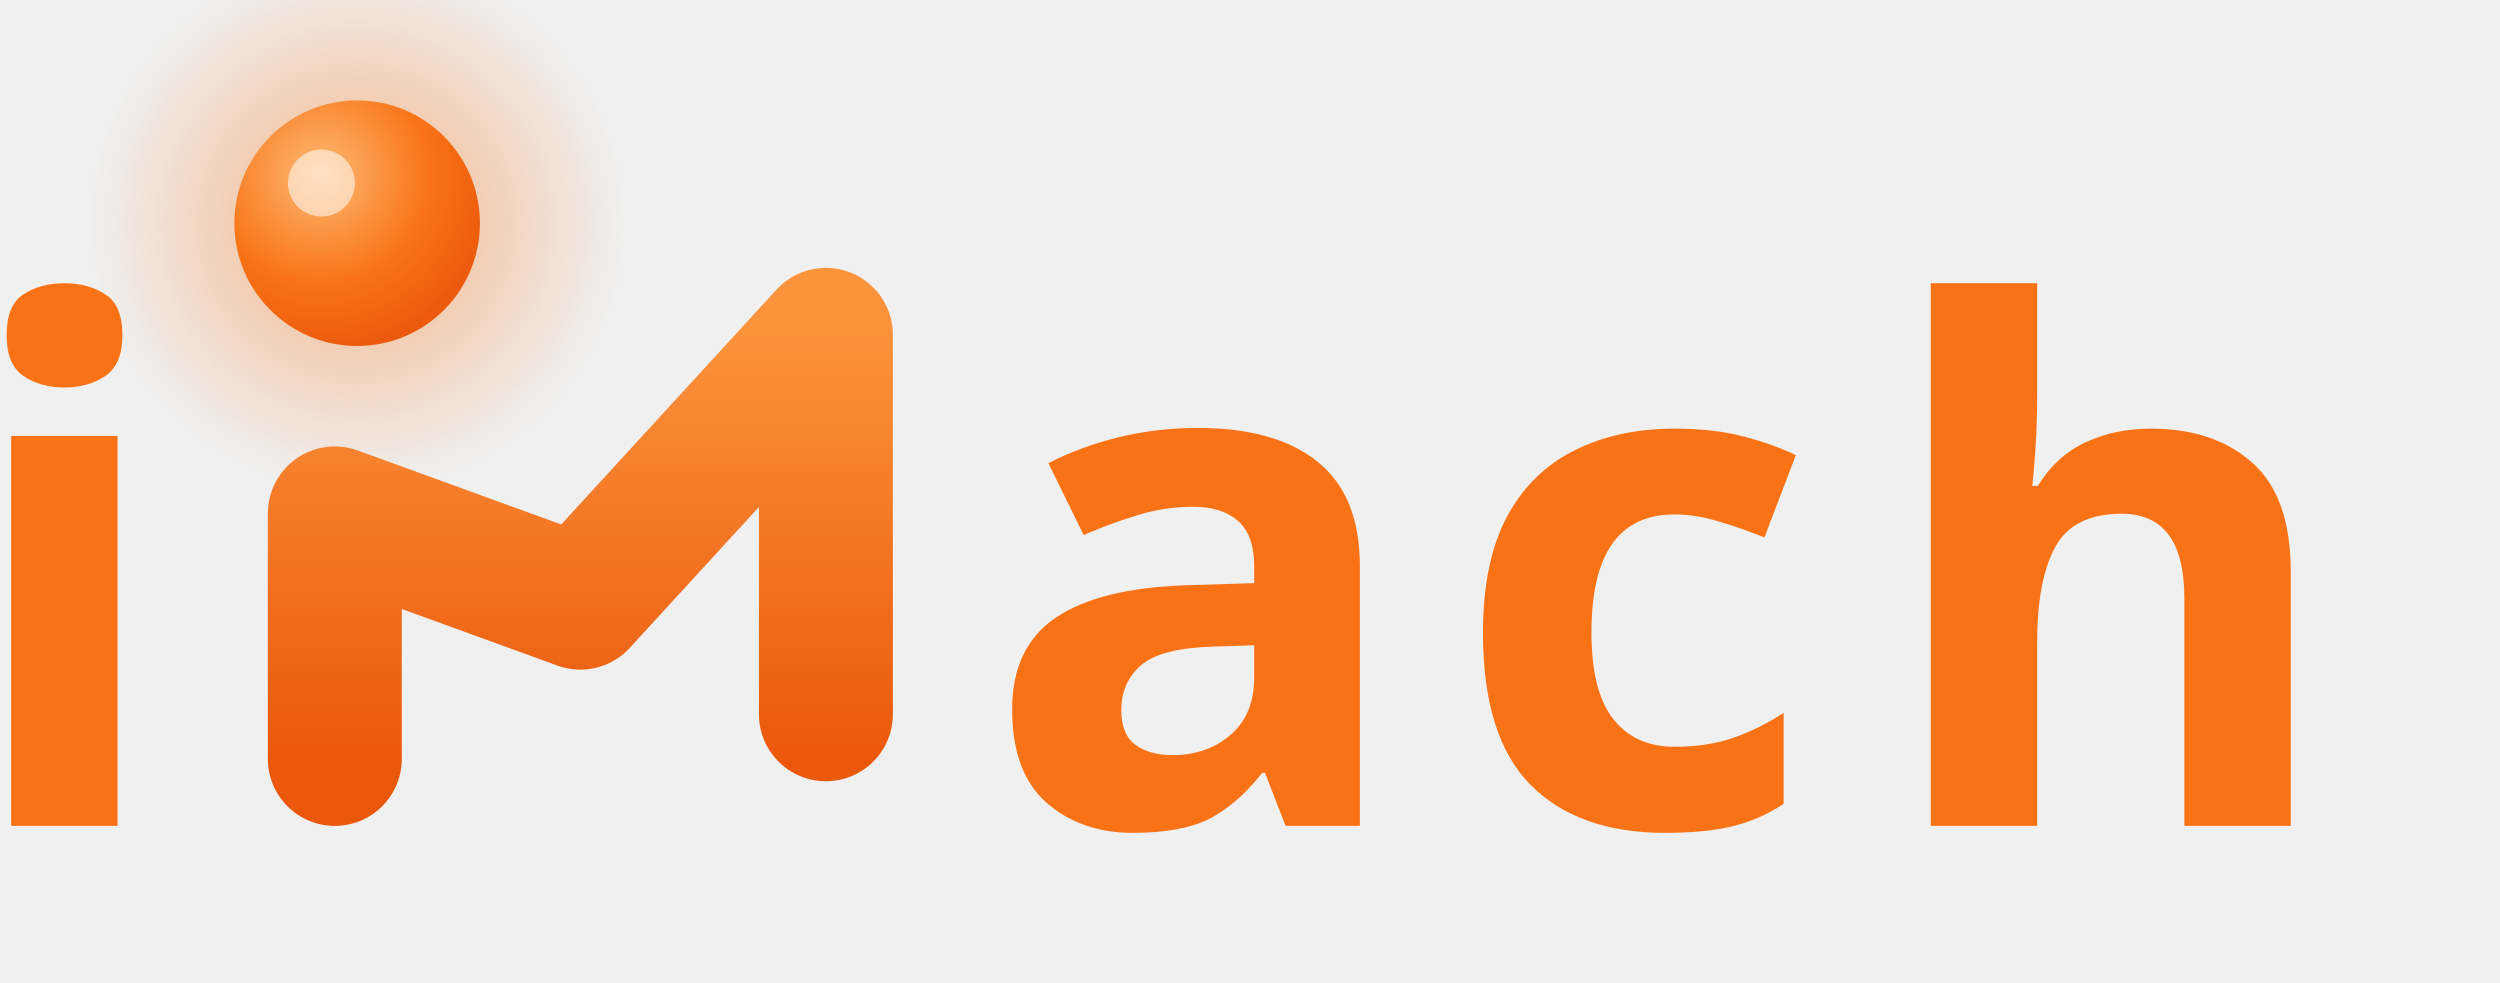
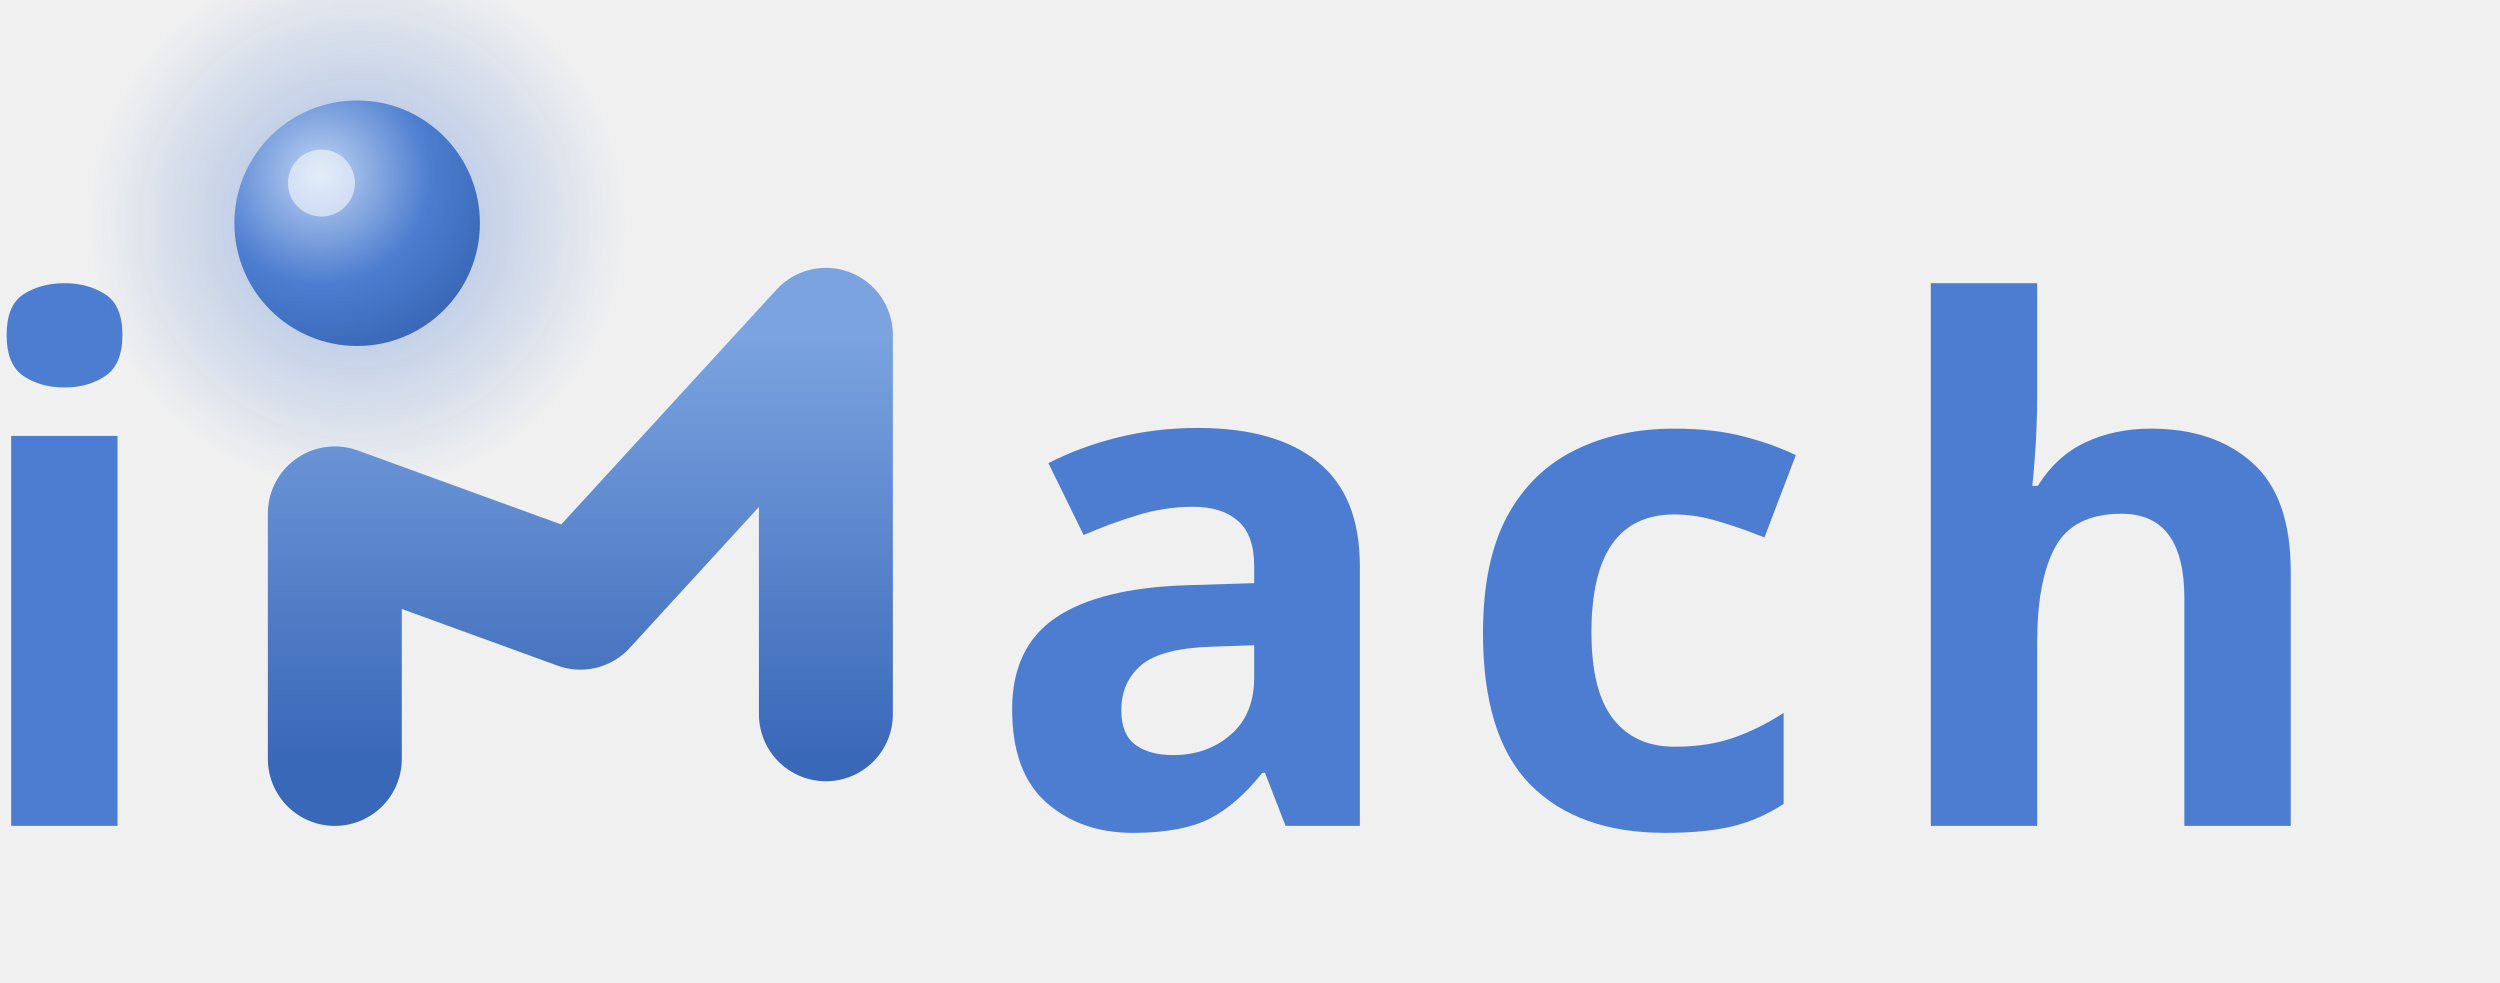
<svg xmlns="http://www.w3.org/2000/svg" viewBox="0 0 112 44" fill="none">
  <defs>
    <linearGradient id="brandGradient" x1="0" y1="0" x2="0" y2="1">
-       <stop offset="0%" stop-color="#FB923C" />
-       <stop offset="100%" stop-color="#EA580C" />
+       <stop offset="0%" stop-color="#7ba3e0" />
+       <stop offset="100%" stop-color="#3a68b8" />
    </linearGradient>
    <radialGradient id="dotGradient" cx="35%" cy="30%" r="75%">
-       <stop offset="0%" stop-color="#FDBA74" />
-       <stop offset="60%" stop-color="#F97316" />
-       <stop offset="100%" stop-color="#EA580C" />
+       <stop offset="0%" stop-color="#c0d4f2" />
+       <stop offset="60%" stop-color="#4c7dd0" />
+       <stop offset="100%" stop-color="#3a68b8" />
    </radialGradient>
    <radialGradient id="dotGlow" cx="50%" cy="50%" r="50%">
-       <stop offset="0%" stop-color="#F97316" stop-opacity="0.5" />
-       <stop offset="100%" stop-color="#F97316" stop-opacity="0" />
+       <stop offset="0%" stop-color="#4c7dd0" stop-opacity="0.5" />
+       <stop offset="100%" stop-color="#4c7dd0" stop-opacity="0" />
    </radialGradient>
  </defs>
-   <text x="-2" y="37" font-family="Verdana, Geneva, sans-serif" font-size="32" font-weight="700" fill="#F97316">i</text>
+   <text x="-2" y="37" font-family="Verdana, Geneva, sans-serif" font-size="32" font-weight="700" fill="#4c7dd0">i</text>
  <g transform="translate(10, 4)">
    <circle cx="6" cy="6" r="12" fill="url(#dotGlow)" />
    <circle cx="6" cy="6" r="5.5" fill="url(#dotGradient)">
      <animate attributeName="r" values="5.5;5.9;5.5" dur="2.4s" repeatCount="indefinite" calcMode="spline" keySplines="0.4 0 0.2 1; 0.4 0 0.2 1" />
    </circle>
    <circle cx="4.4" cy="4.2" r="1.5" fill="#FFFFFF" opacity="0.55" />
    <path d="M5 30 V19 L16 23 L27 11 V28" stroke="url(#brandGradient)" stroke-width="6" stroke-linecap="round" stroke-linejoin="round" />
  </g>
-   <text x="44" y="37" font-family="Verdana, Geneva, sans-serif" font-size="32" font-weight="700" fill="#F97316">a</text>
-   <text x="65" y="37" font-family="Verdana, Geneva, sans-serif" font-size="32" font-weight="700" fill="#F97316">c</text>
-   <text x="84" y="37" font-family="Verdana, Geneva, sans-serif" font-size="32" font-weight="700" fill="#F97316">h</text>
+   <text x="44" y="37" font-family="Verdana, Geneva, sans-serif" font-size="32" font-weight="700" fill="#4c7dd0">a</text>
+   <text x="65" y="37" font-family="Verdana, Geneva, sans-serif" font-size="32" font-weight="700" fill="#4c7dd0">c</text>
+   <text x="84" y="37" font-family="Verdana, Geneva, sans-serif" font-size="32" font-weight="700" fill="#4c7dd0">h</text>
</svg>
